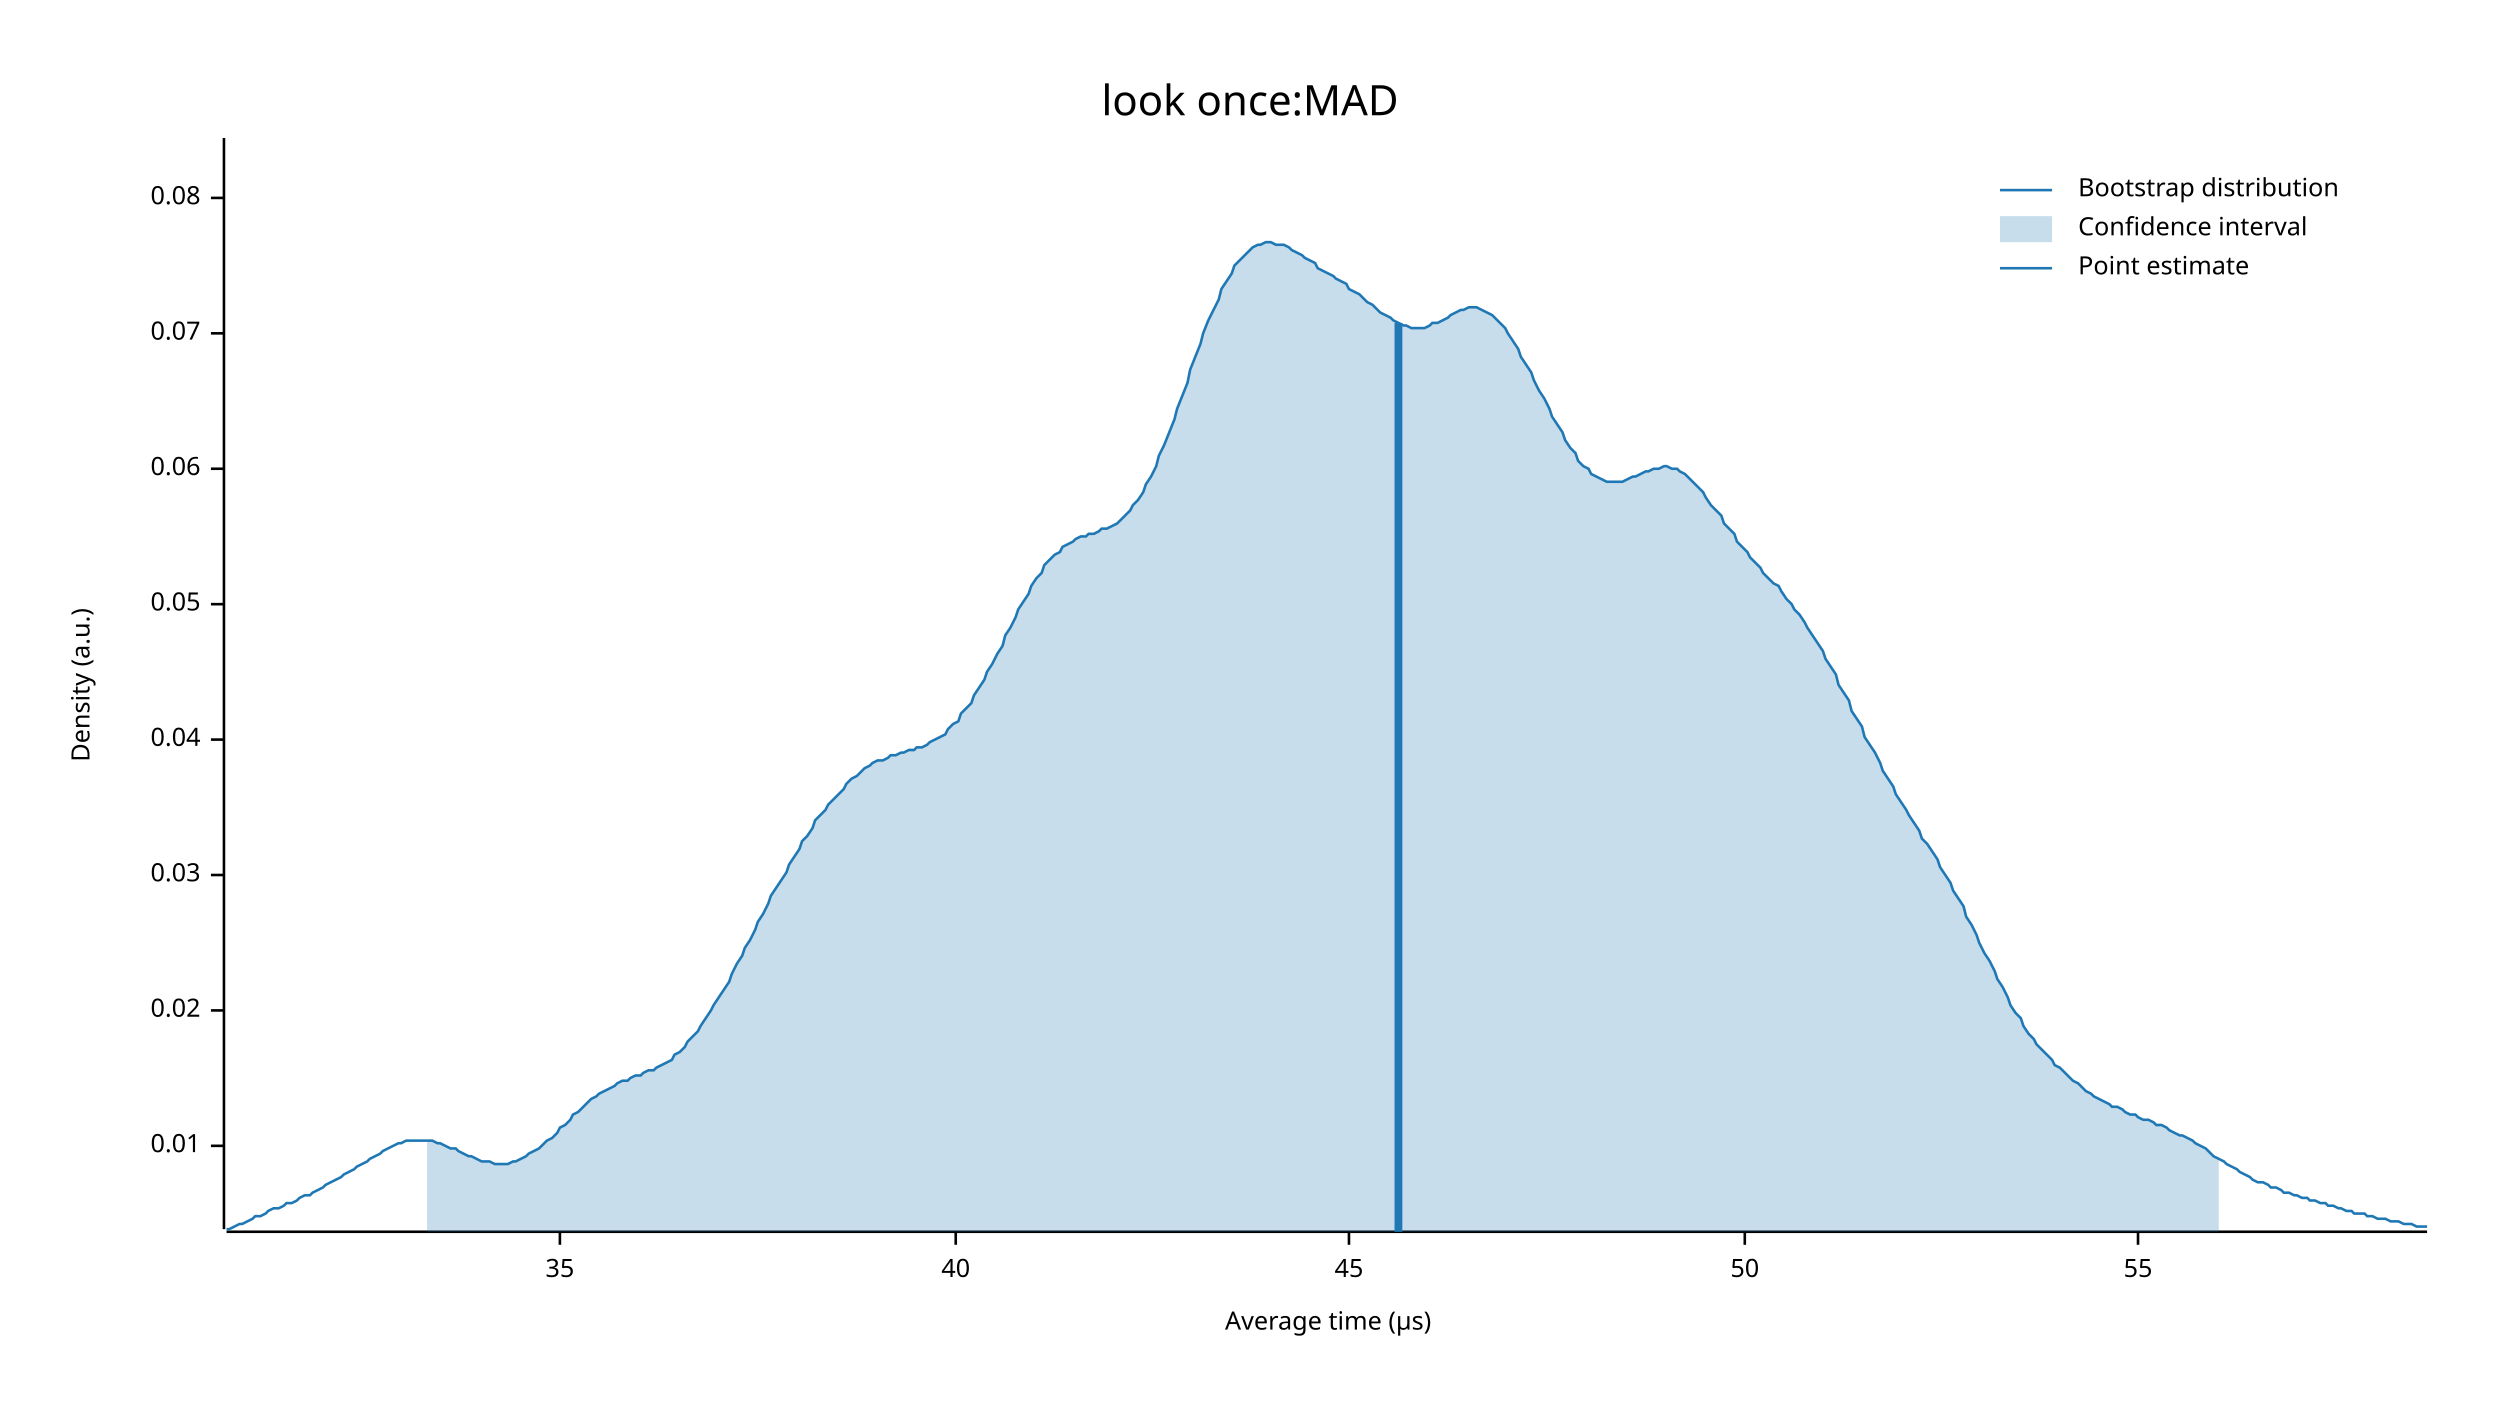
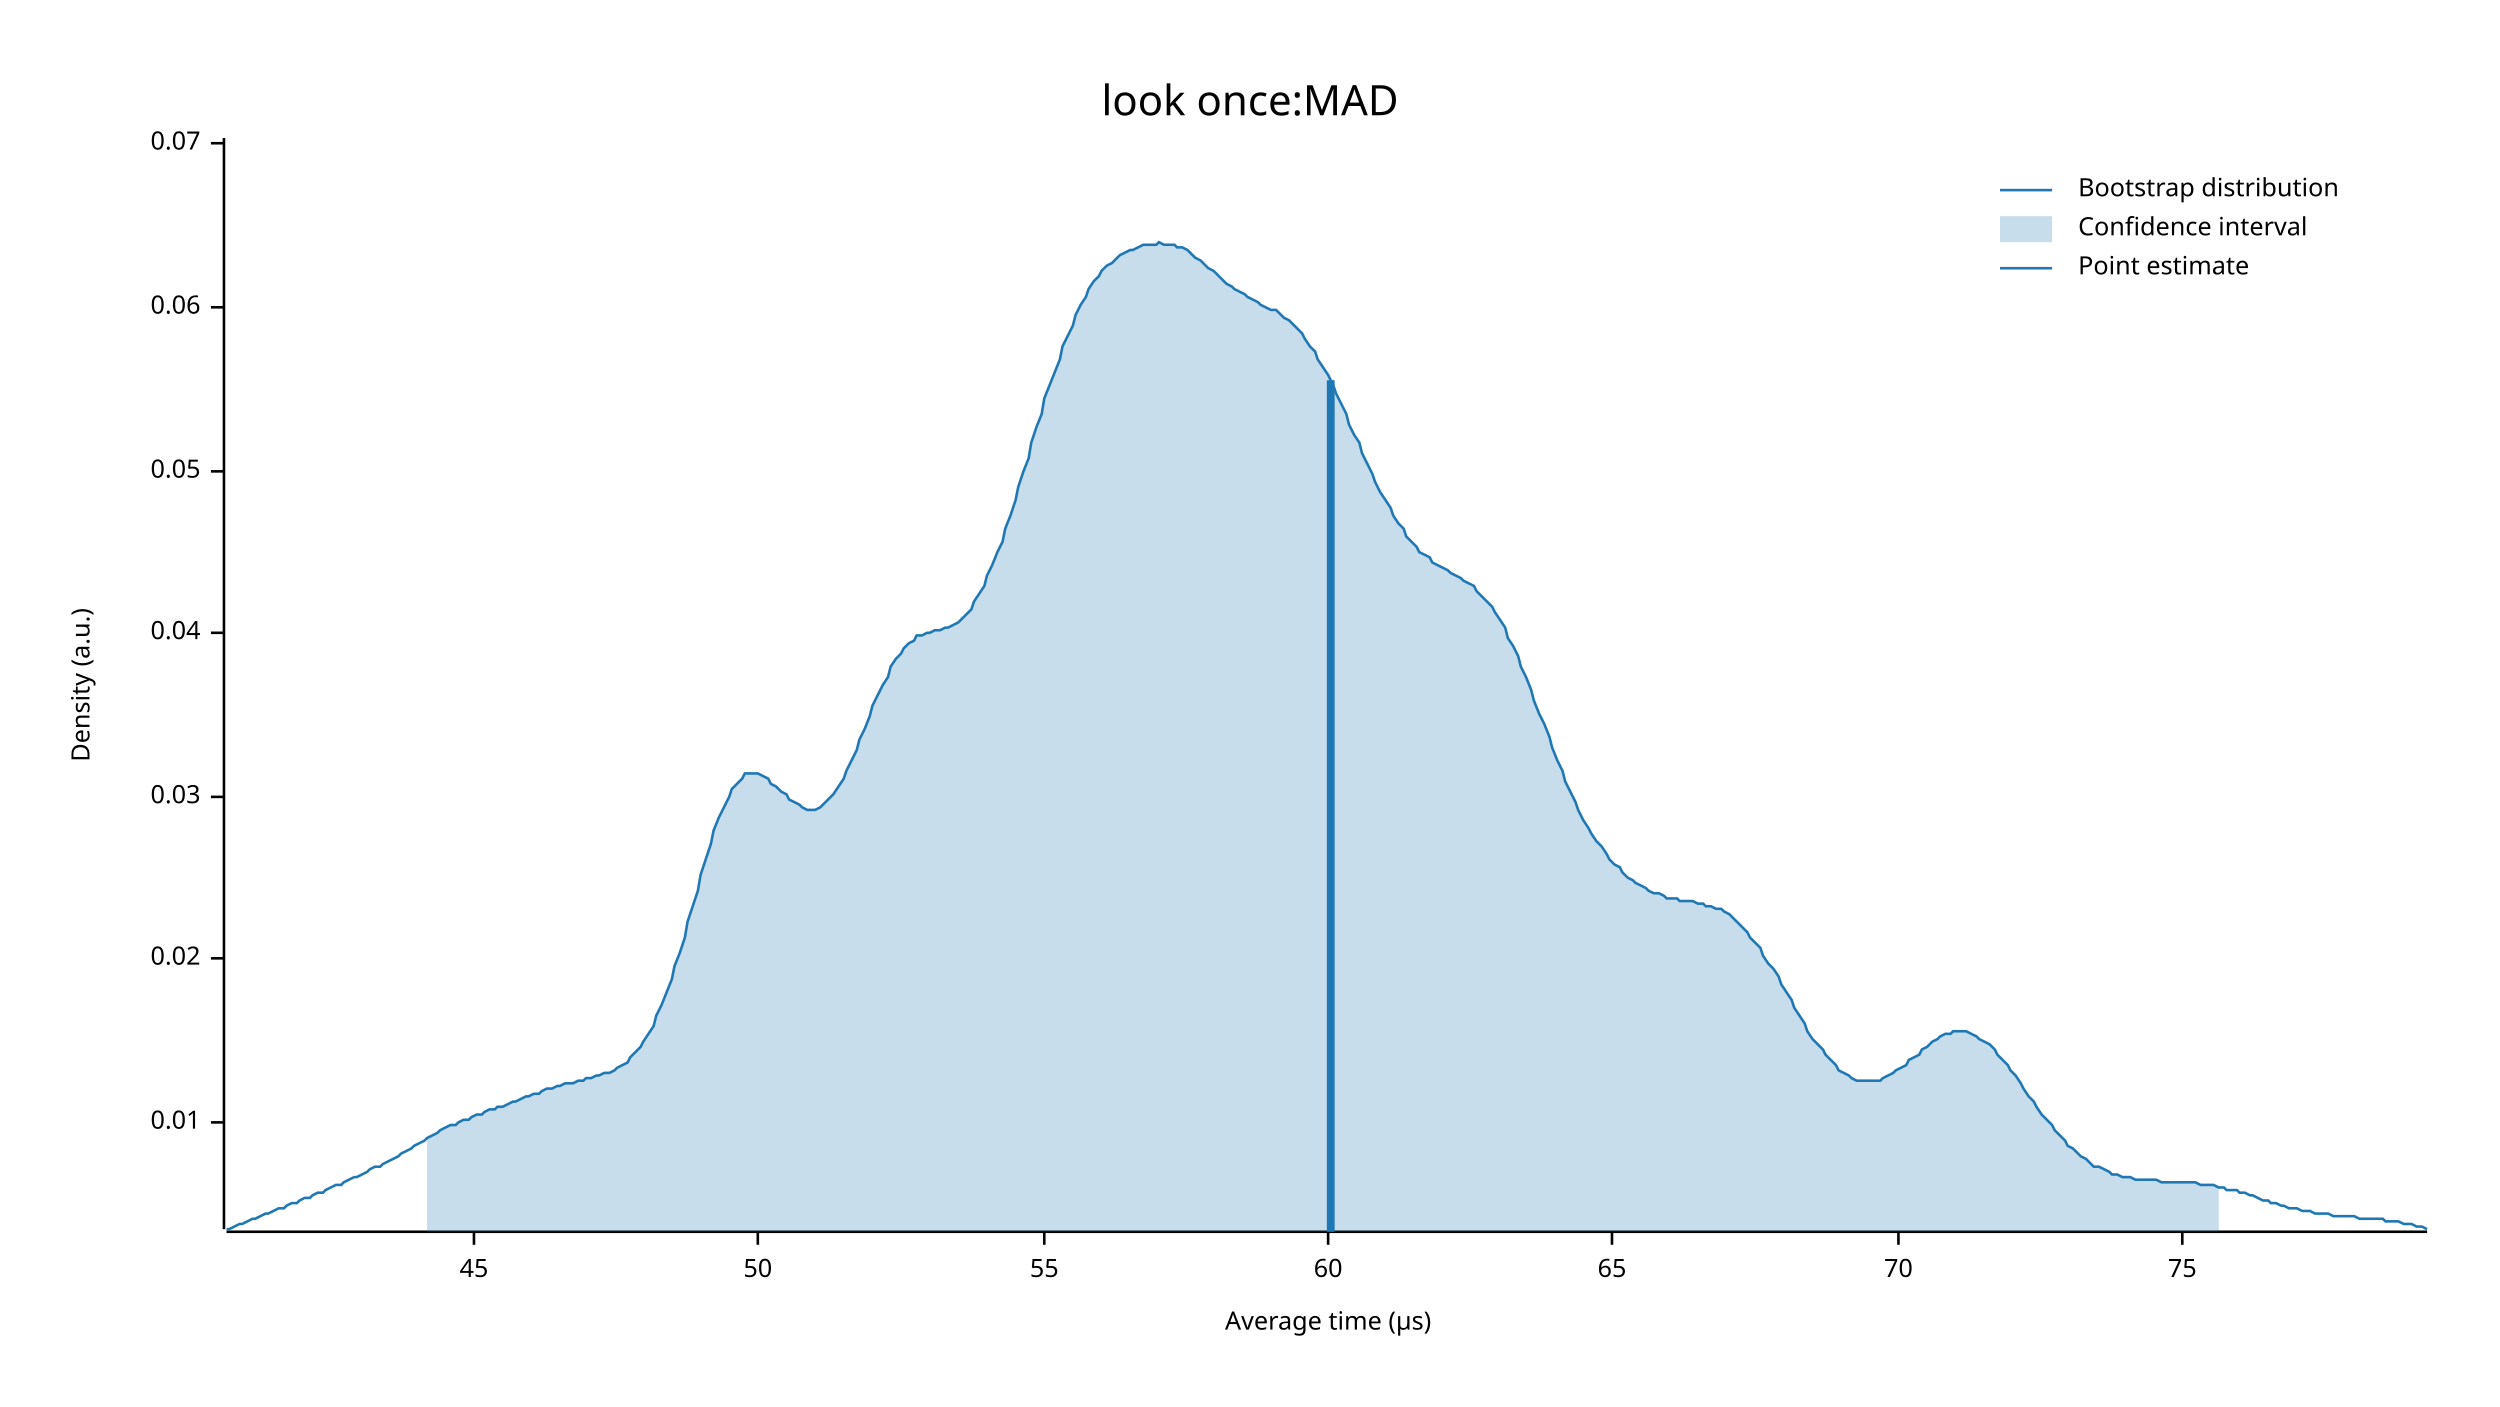
<svg xmlns="http://www.w3.org/2000/svg" width="960" height="540" viewBox="0 0 960 540">
  <text x="480" y="32" dy="0.76em" text-anchor="middle" font-family="sans-serif" font-size="16.129" opacity="1" fill="#000000">
look once:MAD
</text>
  <text x="27" y="263" dy="0.76em" text-anchor="middle" font-family="sans-serif" font-size="9.677" opacity="1" fill="#000000" transform="rotate(270, 27, 263)">
Density (a.u.)
</text>
  <text x="510" y="513" dy="-0.5ex" text-anchor="middle" font-family="sans-serif" font-size="9.677" opacity="1" fill="#000000">
Average time (µs)
</text>
  <polyline fill="none" opacity="1" stroke="#000000" stroke-width="1" points="86,53 86,472 " />
-   <text x="77" y="440" dy="0.5ex" text-anchor="end" font-family="sans-serif" font-size="9.677" opacity="1" fill="#000000">
+   <text x="77" y="431" dy="0.5ex" text-anchor="end" font-family="sans-serif" font-size="9.677" opacity="1" fill="#000000">
0.01
</text>
-   <polyline fill="none" opacity="1" stroke="#000000" stroke-width="1" points="81,440 86,440 " />
-   <text x="77" y="388" dy="0.5ex" text-anchor="end" font-family="sans-serif" font-size="9.677" opacity="1" fill="#000000">
+   <polyline fill="none" opacity="1" stroke="#000000" stroke-width="1" points="81,431 86,431 " />
+   <text x="77" y="368" dy="0.5ex" text-anchor="end" font-family="sans-serif" font-size="9.677" opacity="1" fill="#000000">
0.02
</text>
-   <polyline fill="none" opacity="1" stroke="#000000" stroke-width="1" points="81,388 86,388 " />
-   <text x="77" y="336" dy="0.5ex" text-anchor="end" font-family="sans-serif" font-size="9.677" opacity="1" fill="#000000">
+   <polyline fill="none" opacity="1" stroke="#000000" stroke-width="1" points="81,368 86,368 " />
+   <text x="77" y="306" dy="0.5ex" text-anchor="end" font-family="sans-serif" font-size="9.677" opacity="1" fill="#000000">
0.03
</text>
-   <polyline fill="none" opacity="1" stroke="#000000" stroke-width="1" points="81,336 86,336 " />
-   <text x="77" y="284" dy="0.5ex" text-anchor="end" font-family="sans-serif" font-size="9.677" opacity="1" fill="#000000">
+   <polyline fill="none" opacity="1" stroke="#000000" stroke-width="1" points="81,306 86,306 " />
+   <text x="77" y="243" dy="0.5ex" text-anchor="end" font-family="sans-serif" font-size="9.677" opacity="1" fill="#000000">
0.04
</text>
-   <polyline fill="none" opacity="1" stroke="#000000" stroke-width="1" points="81,284 86,284 " />
-   <text x="77" y="232" dy="0.5ex" text-anchor="end" font-family="sans-serif" font-size="9.677" opacity="1" fill="#000000">
+   <polyline fill="none" opacity="1" stroke="#000000" stroke-width="1" points="81,243 86,243 " />
+   <text x="77" y="181" dy="0.5ex" text-anchor="end" font-family="sans-serif" font-size="9.677" opacity="1" fill="#000000">
0.05
</text>
-   <polyline fill="none" opacity="1" stroke="#000000" stroke-width="1" points="81,232 86,232 " />
-   <text x="77" y="180" dy="0.5ex" text-anchor="end" font-family="sans-serif" font-size="9.677" opacity="1" fill="#000000">
+   <polyline fill="none" opacity="1" stroke="#000000" stroke-width="1" points="81,181 86,181 " />
+   <text x="77" y="118" dy="0.5ex" text-anchor="end" font-family="sans-serif" font-size="9.677" opacity="1" fill="#000000">
0.06
</text>
-   <polyline fill="none" opacity="1" stroke="#000000" stroke-width="1" points="81,180 86,180 " />
-   <text x="77" y="128" dy="0.5ex" text-anchor="end" font-family="sans-serif" font-size="9.677" opacity="1" fill="#000000">
+   <polyline fill="none" opacity="1" stroke="#000000" stroke-width="1" points="81,118 86,118 " />
+   <text x="77" y="55" dy="0.5ex" text-anchor="end" font-family="sans-serif" font-size="9.677" opacity="1" fill="#000000">
0.07
</text>
-   <polyline fill="none" opacity="1" stroke="#000000" stroke-width="1" points="81,128 86,128 " />
-   <text x="77" y="76" dy="0.5ex" text-anchor="end" font-family="sans-serif" font-size="9.677" opacity="1" fill="#000000">
- 0.08
- </text>
-   <polyline fill="none" opacity="1" stroke="#000000" stroke-width="1" points="81,76 86,76 " />
+   <polyline fill="none" opacity="1" stroke="#000000" stroke-width="1" points="81,55 86,55 " />
  <polyline fill="none" opacity="1" stroke="#000000" stroke-width="1" points="87,473 932,473 " />
-   <text x="215" y="483" dy="0.76em" text-anchor="middle" font-family="sans-serif" font-size="9.677" opacity="1" fill="#000000">
- 35
- </text>
-   <polyline fill="none" opacity="1" stroke="#000000" stroke-width="1" points="215,473 215,478 " />
-   <text x="367" y="483" dy="0.76em" text-anchor="middle" font-family="sans-serif" font-size="9.677" opacity="1" fill="#000000">
- 40
- </text>
-   <polyline fill="none" opacity="1" stroke="#000000" stroke-width="1" points="367,473 367,478 " />
-   <text x="518" y="483" dy="0.76em" text-anchor="middle" font-family="sans-serif" font-size="9.677" opacity="1" fill="#000000">
+   <text x="182" y="483" dy="0.76em" text-anchor="middle" font-family="sans-serif" font-size="9.677" opacity="1" fill="#000000">
45
</text>
-   <polyline fill="none" opacity="1" stroke="#000000" stroke-width="1" points="518,473 518,478 " />
-   <text x="670" y="483" dy="0.76em" text-anchor="middle" font-family="sans-serif" font-size="9.677" opacity="1" fill="#000000">
+   <polyline fill="none" opacity="1" stroke="#000000" stroke-width="1" points="182,473 182,478 " />
+   <text x="291" y="483" dy="0.76em" text-anchor="middle" font-family="sans-serif" font-size="9.677" opacity="1" fill="#000000">
50
</text>
-   <polyline fill="none" opacity="1" stroke="#000000" stroke-width="1" points="670,473 670,478 " />
-   <text x="821" y="483" dy="0.76em" text-anchor="middle" font-family="sans-serif" font-size="9.677" opacity="1" fill="#000000">
+   <polyline fill="none" opacity="1" stroke="#000000" stroke-width="1" points="291,473 291,478 " />
+   <text x="401" y="483" dy="0.76em" text-anchor="middle" font-family="sans-serif" font-size="9.677" opacity="1" fill="#000000">
55
</text>
-   <polyline fill="none" opacity="1" stroke="#000000" stroke-width="1" points="821,473 821,478 " />
-   <polyline fill="none" opacity="1" stroke="#1F78B4" stroke-width="1" points="87,472 88,472 90,471 92,470 93,470 95,469 97,468 98,467 100,467 102,466 103,465 105,464 107,464 109,463 110,462 112,462 114,461 115,460 117,459 119,459 120,458 122,457 124,456 125,455 127,454 129,453 131,452 132,451 134,450 136,449 137,448 139,447 141,446 142,445 144,444 146,443 147,442 149,441 151,440 153,439 154,439 156,438 158,438 159,438 161,438 163,438 164,438 166,438 168,439 169,439 171,440 173,441 175,441 176,442 178,443 180,444 181,444 183,445 185,446 186,446 188,446 190,447 191,447 193,447 195,447 197,446 198,446 200,445 202,444 203,443 205,442 207,441 208,440 210,438 212,437 214,435 215,433 217,432 219,430 220,428 222,427 224,425 225,424 227,422 229,421 230,420 232,419 234,418 236,417 237,416 239,415 241,415 242,414 244,413 246,413 247,412 249,411 251,411 252,410 254,409 256,408 258,407 259,405 261,404 263,402 264,400 266,398 268,396 269,394 271,391 273,388 274,386 276,383 278,380 280,377 281,374 283,370 285,367 286,364 288,361 290,357 291,354 293,351 295,347 296,344 298,341 300,338 302,335 303,332 305,329 307,326 308,323 310,321 312,318 313,315 315,313 317,311 318,309 320,307 322,305 324,303 325,301 327,299 329,298 330,297 332,295 334,294 335,293 337,292 339,292 341,291 342,290 344,290 346,289 347,289 349,288 351,288 352,287 354,287 356,286 357,285 359,284 361,283 363,282 364,280 366,278 368,277 369,274 371,272 373,270 374,267 376,264 378,261 379,258 381,255 383,251 385,248 386,244 388,241 390,237 391,234 393,231 395,228 396,225 398,222 400,220 401,217 403,215 405,213 407,212 408,210 410,209 412,208 413,207 415,206 417,206 418,205 420,205 422,204 423,203 425,203 427,202 429,201 430,200 432,198 434,196 435,194 437,192 439,189 440,186 442,183 444,179 445,175 447,171 449,166 451,161 452,157 454,152 456,147 457,142 459,137 461,132 462,128 464,123 466,119 468,115 469,111 471,108 473,105 474,102 476,100 478,98 479,97 481,95 483,94 484,94 486,93 488,93 490,94 491,94 493,94 495,95 496,96 498,97 500,98 501,99 503,100 505,101 506,103 508,104 510,105 512,106 513,107 515,108 517,109 518,111 520,112 522,113 523,114 525,116 527,117 528,118 530,120 532,121 534,122 535,123 537,124 539,125 540,125 542,126 544,126 545,126 547,126 549,125 550,124 552,124 554,123 556,122 557,121 559,120 561,119 562,119 564,118 566,118 567,118 569,119 571,120 573,121 574,122 576,124 578,126 579,128 581,131 583,134 584,137 586,140 588,143 589,146 591,150 593,153 595,157 596,160 598,163 600,166 601,169 603,172 605,174 606,177 608,179 610,180 611,182 613,183 615,184 617,185 618,185 620,185 622,185 623,185 625,184 627,183 628,183 630,182 632,181 633,181 635,180 637,180 639,179 640,179 642,180 644,180 645,181 647,182 649,184 650,185 652,187 654,189 655,191 657,194 659,196 661,198 662,201 664,203 666,205 667,208 669,210 671,212 672,214 674,216 676,218 677,220 679,222 681,224 683,225 684,227 686,230 688,232 689,234 691,236 693,239 694,241 696,244 698,247 700,250 701,253 703,256 705,259 706,263 708,266 710,269 711,273 713,276 715,279 716,283 718,286 720,289 722,293 723,296 725,299 727,302 728,305 730,308 732,311 733,313 735,316 737,319 738,322 740,324 742,327 744,330 745,333 747,336 749,339 750,342 752,345 754,348 755,352 757,355 759,359 760,362 762,366 764,369 766,373 767,376 769,379 771,383 772,386 774,389 776,391 777,394 779,397 781,399 782,401 784,403 786,405 788,407 789,409 791,410 793,412 794,413 796,415 798,416 799,417 801,419 803,420 804,421 806,422 808,423 810,424 811,425 813,425 815,426 816,427 818,428 820,428 821,429 823,430 825,430 827,431 828,432 830,432 832,433 833,434 835,435 837,436 838,436 840,437 842,438 843,439 845,440 847,441 849,443 850,444 852,445 854,446 855,447 857,448 859,449 860,450 862,451 864,452 865,453 867,454 869,454 871,455 872,456 874,456 876,457 877,458 879,458 881,459 882,459 884,460 886,460 887,461 889,461 891,462 893,462 894,463 896,463 898,464 899,464 901,465 903,465 904,466 906,466 908,466 909,467 911,467 913,468 915,468 916,468 918,469 920,469 921,469 923,470 925,470 926,470 928,471 930,471 932,471 " />
-   <polygon opacity="0.25" fill="#1F78B4" points="164,438 166,438 168,439 169,439 171,440 173,441 175,441 176,442 178,443 180,444 181,444 183,445 185,446 186,446 188,446 190,447 191,447 193,447 195,447 197,446 198,446 200,445 202,444 203,443 205,442 207,441 208,440 210,438 212,437 214,435 215,433 217,432 219,430 220,428 222,427 224,425 225,424 227,422 229,421 230,420 232,419 234,418 236,417 237,416 239,415 241,415 242,414 244,413 246,413 247,412 249,411 251,411 252,410 254,409 256,408 258,407 259,405 261,404 263,402 264,400 266,398 268,396 269,394 271,391 273,388 274,386 276,383 278,380 280,377 281,374 283,370 285,367 286,364 288,361 290,357 291,354 293,351 295,347 296,344 298,341 300,338 302,335 303,332 305,329 307,326 308,323 310,321 312,318 313,315 315,313 317,311 318,309 320,307 322,305 324,303 325,301 327,299 329,298 330,297 332,295 334,294 335,293 337,292 339,292 341,291 342,290 344,290 346,289 347,289 349,288 351,288 352,287 354,287 356,286 357,285 359,284 361,283 363,282 364,280 366,278 368,277 369,274 371,272 373,270 374,267 376,264 378,261 379,258 381,255 383,251 385,248 386,244 388,241 390,237 391,234 393,231 395,228 396,225 398,222 400,220 401,217 403,215 405,213 407,212 408,210 410,209 412,208 413,207 415,206 417,206 418,205 420,205 422,204 423,203 425,203 427,202 429,201 430,200 432,198 434,196 435,194 437,192 439,189 440,186 442,183 444,179 445,175 447,171 449,166 451,161 452,157 454,152 456,147 457,142 459,137 461,132 462,128 464,123 466,119 468,115 469,111 471,108 473,105 474,102 476,100 478,98 479,97 481,95 483,94 484,94 486,93 488,93 490,94 491,94 493,94 495,95 496,96 498,97 500,98 501,99 503,100 505,101 506,103 508,104 510,105 512,106 513,107 515,108 517,109 518,111 520,112 522,113 523,114 525,116 527,117 528,118 530,120 532,121 534,122 535,123 537,124 539,125 540,125 542,126 544,126 545,126 547,126 549,125 550,124 552,124 554,123 556,122 557,121 559,120 561,119 562,119 564,118 566,118 567,118 569,119 571,120 573,121 574,122 576,124 578,126 579,128 581,131 583,134 584,137 586,140 588,143 589,146 591,150 593,153 595,157 596,160 598,163 600,166 601,169 603,172 605,174 606,177 608,179 610,180 611,182 613,183 615,184 617,185 618,185 620,185 622,185 623,185 625,184 627,183 628,183 630,182 632,181 633,181 635,180 637,180 639,179 640,179 642,180 644,180 645,181 647,182 649,184 650,185 652,187 654,189 655,191 657,194 659,196 661,198 662,201 664,203 666,205 667,208 669,210 671,212 672,214 674,216 676,218 677,220 679,222 681,224 683,225 684,227 686,230 688,232 689,234 691,236 693,239 694,241 696,244 698,247 700,250 701,253 703,256 705,259 706,263 708,266 710,269 711,273 713,276 715,279 716,283 718,286 720,289 722,293 723,296 725,299 727,302 728,305 730,308 732,311 733,313 735,316 737,319 738,322 740,324 742,327 744,330 745,333 747,336 749,339 750,342 752,345 754,348 755,352 757,355 759,359 760,362 762,366 764,369 766,373 767,376 769,379 771,383 772,386 774,389 776,391 777,394 779,397 781,399 782,401 784,403 786,405 788,407 789,409 791,410 793,412 794,413 796,415 798,416 799,417 801,419 803,420 804,421 806,422 808,423 810,424 811,425 813,425 815,426 816,427 818,428 820,428 821,429 823,430 825,430 827,431 828,432 830,432 832,433 833,434 835,435 837,436 838,436 840,437 842,438 843,439 845,440 847,441 849,443 850,444 852,445 852,473 164,473 " />
-   <polyline fill="none" opacity="1" stroke="#1F78B4" stroke-width="3" points="537,473 537,124 " />
+   <polyline fill="none" opacity="1" stroke="#000000" stroke-width="1" points="401,473 401,478 " />
+   <text x="510" y="483" dy="0.76em" text-anchor="middle" font-family="sans-serif" font-size="9.677" opacity="1" fill="#000000">
+ 60
+ </text>
+   <polyline fill="none" opacity="1" stroke="#000000" stroke-width="1" points="510,473 510,478 " />
+   <text x="619" y="483" dy="0.76em" text-anchor="middle" font-family="sans-serif" font-size="9.677" opacity="1" fill="#000000">
+ 65
+ </text>
+   <polyline fill="none" opacity="1" stroke="#000000" stroke-width="1" points="619,473 619,478 " />
+   <text x="729" y="483" dy="0.76em" text-anchor="middle" font-family="sans-serif" font-size="9.677" opacity="1" fill="#000000">
+ 70
+ </text>
+   <polyline fill="none" opacity="1" stroke="#000000" stroke-width="1" points="729,473 729,478 " />
+   <text x="838" y="483" dy="0.76em" text-anchor="middle" font-family="sans-serif" font-size="9.677" opacity="1" fill="#000000">
+ 75
+ </text>
+   <polyline fill="none" opacity="1" stroke="#000000" stroke-width="1" points="838,473 838,478 " />
+   <polyline fill="none" opacity="1" stroke="#1F78B4" stroke-width="1" points="87,472 88,472 90,471 92,470 93,470 95,469 97,468 98,468 100,467 102,466 103,466 105,465 107,464 109,464 110,463 112,462 114,462 115,461 117,460 119,460 120,459 122,458 124,458 125,457 127,456 129,455 131,455 132,454 134,453 136,452 137,452 139,451 141,450 142,449 144,448 146,448 147,447 149,446 151,445 153,444 154,443 156,442 158,441 159,440 161,439 163,438 164,437 166,436 168,435 169,434 171,433 173,432 175,432 176,431 178,430 180,430 181,429 183,428 185,428 186,427 188,426 190,426 191,425 193,425 195,424 197,423 198,423 200,422 202,421 203,421 205,420 207,420 208,419 210,418 212,418 214,417 215,417 217,416 219,416 220,416 222,415 224,415 225,414 227,414 229,413 230,413 232,412 234,412 236,411 237,410 239,409 241,408 242,406 244,404 246,402 247,400 249,397 251,394 252,390 254,386 256,381 258,376 259,371 261,366 263,360 264,354 266,348 268,342 269,336 271,330 273,324 274,319 276,314 278,310 280,306 281,303 283,301 285,299 286,297 288,297 290,297 291,297 293,298 295,299 296,301 298,302 300,304 302,305 303,307 305,308 307,309 308,310 310,311 312,311 313,311 315,310 317,308 318,307 320,305 322,302 324,299 325,296 327,292 329,288 330,284 332,280 334,275 335,271 337,267 339,263 341,260 342,256 344,253 346,251 347,249 349,247 351,246 352,244 354,244 356,243 357,243 359,242 361,242 363,241 364,241 366,240 368,239 369,238 371,236 373,234 374,231 376,228 378,225 379,221 381,217 383,212 385,208 386,203 388,198 390,192 391,187 393,181 395,176 396,170 398,164 400,159 401,153 403,148 405,143 407,138 408,133 410,129 412,125 413,121 415,117 417,114 418,111 420,108 422,106 423,104 425,102 427,101 429,99 430,98 432,97 434,96 435,96 437,95 439,94 440,94 442,94 444,94 445,93 447,94 449,94 451,94 452,95 454,95 456,96 457,97 459,99 461,100 462,101 464,103 466,104 468,106 469,107 471,109 473,110 474,111 476,112 478,113 479,114 481,115 483,116 484,117 486,118 488,119 490,119 491,120 493,122 495,123 496,124 498,126 500,128 501,130 503,133 505,135 506,138 508,141 510,144 512,148 513,151 515,155 517,159 518,163 520,167 522,170 523,174 525,178 527,182 528,185 530,189 532,192 534,195 535,198 537,201 539,203 540,206 542,208 544,210 545,212 547,213 549,214 550,216 552,217 554,218 556,219 557,220 559,221 561,222 562,223 564,224 566,225 567,227 569,229 571,231 573,233 574,235 576,238 578,241 579,245 581,248 583,252 584,256 586,260 588,265 589,269 591,274 593,278 595,283 596,287 598,292 600,296 601,300 603,304 605,308 606,311 608,315 610,318 611,320 613,323 615,325 617,328 618,330 620,332 622,333 623,335 625,337 627,338 628,339 630,340 632,341 633,342 635,343 637,343 639,344 640,345 642,345 644,345 645,346 647,346 649,346 650,346 652,347 654,347 655,348 657,348 659,349 661,349 662,350 664,351 666,353 667,354 669,356 671,358 672,360 674,362 676,364 677,367 679,370 681,372 683,375 684,378 686,381 688,384 689,387 691,390 693,393 694,396 696,399 698,401 700,403 701,405 703,407 705,409 706,411 708,412 710,413 711,414 713,415 715,415 716,415 718,415 720,415 722,415 723,414 725,413 727,412 728,411 730,410 732,409 733,407 735,406 737,405 738,403 740,402 742,400 744,399 745,398 747,397 749,397 750,396 752,396 754,396 755,396 757,397 759,398 760,399 762,400 764,401 766,403 767,405 769,407 771,409 772,411 774,413 776,416 777,418 779,421 781,423 782,425 784,428 786,430 788,432 789,434 791,436 793,438 794,440 796,441 798,443 799,444 801,445 803,447 804,448 806,448 808,449 810,450 811,451 813,451 815,452 816,452 818,452 820,453 821,453 823,453 825,453 827,453 828,453 830,454 832,454 833,454 835,454 837,454 838,454 840,454 842,454 843,454 845,455 847,455 849,455 850,455 852,456 854,456 855,457 857,457 859,457 860,458 862,458 864,459 865,459 867,460 869,461 871,461 872,462 874,462 876,463 877,463 879,464 881,464 882,464 884,465 886,465 887,465 889,466 891,466 893,466 894,466 896,467 898,467 899,467 901,467 903,467 904,467 906,468 908,468 909,468 911,468 913,468 915,468 916,469 918,469 920,469 921,469 923,470 925,470 926,470 928,471 930,471 932,472 " />
+   <polygon opacity="0.25" fill="#1F78B4" points="164,437 166,436 168,435 169,434 171,433 173,432 175,432 176,431 178,430 180,430 181,429 183,428 185,428 186,427 188,426 190,426 191,425 193,425 195,424 197,423 198,423 200,422 202,421 203,421 205,420 207,420 208,419 210,418 212,418 214,417 215,417 217,416 219,416 220,416 222,415 224,415 225,414 227,414 229,413 230,413 232,412 234,412 236,411 237,410 239,409 241,408 242,406 244,404 246,402 247,400 249,397 251,394 252,390 254,386 256,381 258,376 259,371 261,366 263,360 264,354 266,348 268,342 269,336 271,330 273,324 274,319 276,314 278,310 280,306 281,303 283,301 285,299 286,297 288,297 290,297 291,297 293,298 295,299 296,301 298,302 300,304 302,305 303,307 305,308 307,309 308,310 310,311 312,311 313,311 315,310 317,308 318,307 320,305 322,302 324,299 325,296 327,292 329,288 330,284 332,280 334,275 335,271 337,267 339,263 341,260 342,256 344,253 346,251 347,249 349,247 351,246 352,244 354,244 356,243 357,243 359,242 361,242 363,241 364,241 366,240 368,239 369,238 371,236 373,234 374,231 376,228 378,225 379,221 381,217 383,212 385,208 386,203 388,198 390,192 391,187 393,181 395,176 396,170 398,164 400,159 401,153 403,148 405,143 407,138 408,133 410,129 412,125 413,121 415,117 417,114 418,111 420,108 422,106 423,104 425,102 427,101 429,99 430,98 432,97 434,96 435,96 437,95 439,94 440,94 442,94 444,94 445,93 447,94 449,94 451,94 452,95 454,95 456,96 457,97 459,99 461,100 462,101 464,103 466,104 468,106 469,107 471,109 473,110 474,111 476,112 478,113 479,114 481,115 483,116 484,117 486,118 488,119 490,119 491,120 493,122 495,123 496,124 498,126 500,128 501,130 503,133 505,135 506,138 508,141 510,144 512,148 513,151 515,155 517,159 518,163 520,167 522,170 523,174 525,178 527,182 528,185 530,189 532,192 534,195 535,198 537,201 539,203 540,206 542,208 544,210 545,212 547,213 549,214 550,216 552,217 554,218 556,219 557,220 559,221 561,222 562,223 564,224 566,225 567,227 569,229 571,231 573,233 574,235 576,238 578,241 579,245 581,248 583,252 584,256 586,260 588,265 589,269 591,274 593,278 595,283 596,287 598,292 600,296 601,300 603,304 605,308 606,311 608,315 610,318 611,320 613,323 615,325 617,328 618,330 620,332 622,333 623,335 625,337 627,338 628,339 630,340 632,341 633,342 635,343 637,343 639,344 640,345 642,345 644,345 645,346 647,346 649,346 650,346 652,347 654,347 655,348 657,348 659,349 661,349 662,350 664,351 666,353 667,354 669,356 671,358 672,360 674,362 676,364 677,367 679,370 681,372 683,375 684,378 686,381 688,384 689,387 691,390 693,393 694,396 696,399 698,401 700,403 701,405 703,407 705,409 706,411 708,412 710,413 711,414 713,415 715,415 716,415 718,415 720,415 722,415 723,414 725,413 727,412 728,411 730,410 732,409 733,407 735,406 737,405 738,403 740,402 742,400 744,399 745,398 747,397 749,397 750,396 752,396 754,396 755,396 757,397 759,398 760,399 762,400 764,401 766,403 767,405 769,407 771,409 772,411 774,413 776,416 777,418 779,421 781,423 782,425 784,428 786,430 788,432 789,434 791,436 793,438 794,440 796,441 798,443 799,444 801,445 803,447 804,448 806,448 808,449 810,450 811,451 813,451 815,452 816,452 818,452 820,453 821,453 823,453 825,453 827,453 828,453 830,454 832,454 833,454 835,454 837,454 838,454 840,454 842,454 843,454 845,455 847,455 849,455 850,455 852,456 852,473 164,473 " />
+   <polyline fill="none" opacity="1" stroke="#1F78B4" stroke-width="3" points="511,473 511,146 " />
  <text x="798" y="68" dy="0.76em" text-anchor="start" font-family="sans-serif" font-size="9.677" opacity="1" fill="#000000">
Bootstrap distribution
</text>
  <text x="798" y="83" dy="0.76em" text-anchor="start" font-family="sans-serif" font-size="9.677" opacity="1" fill="#000000">
Confidence interval
</text>
  <text x="798" y="98" dy="0.76em" text-anchor="start" font-family="sans-serif" font-size="9.677" opacity="1" fill="#000000">
Point estimate
</text>
  <polyline fill="none" opacity="1" stroke="#1F78B4" stroke-width="1" points="768,73 788,73 " />
  <rect x="768" y="83" width="20" height="10" opacity="0.25" fill="#1F78B4" stroke="none" />
  <polyline fill="none" opacity="1" stroke="#1F78B4" stroke-width="1" points="768,103 788,103 " />
</svg>
